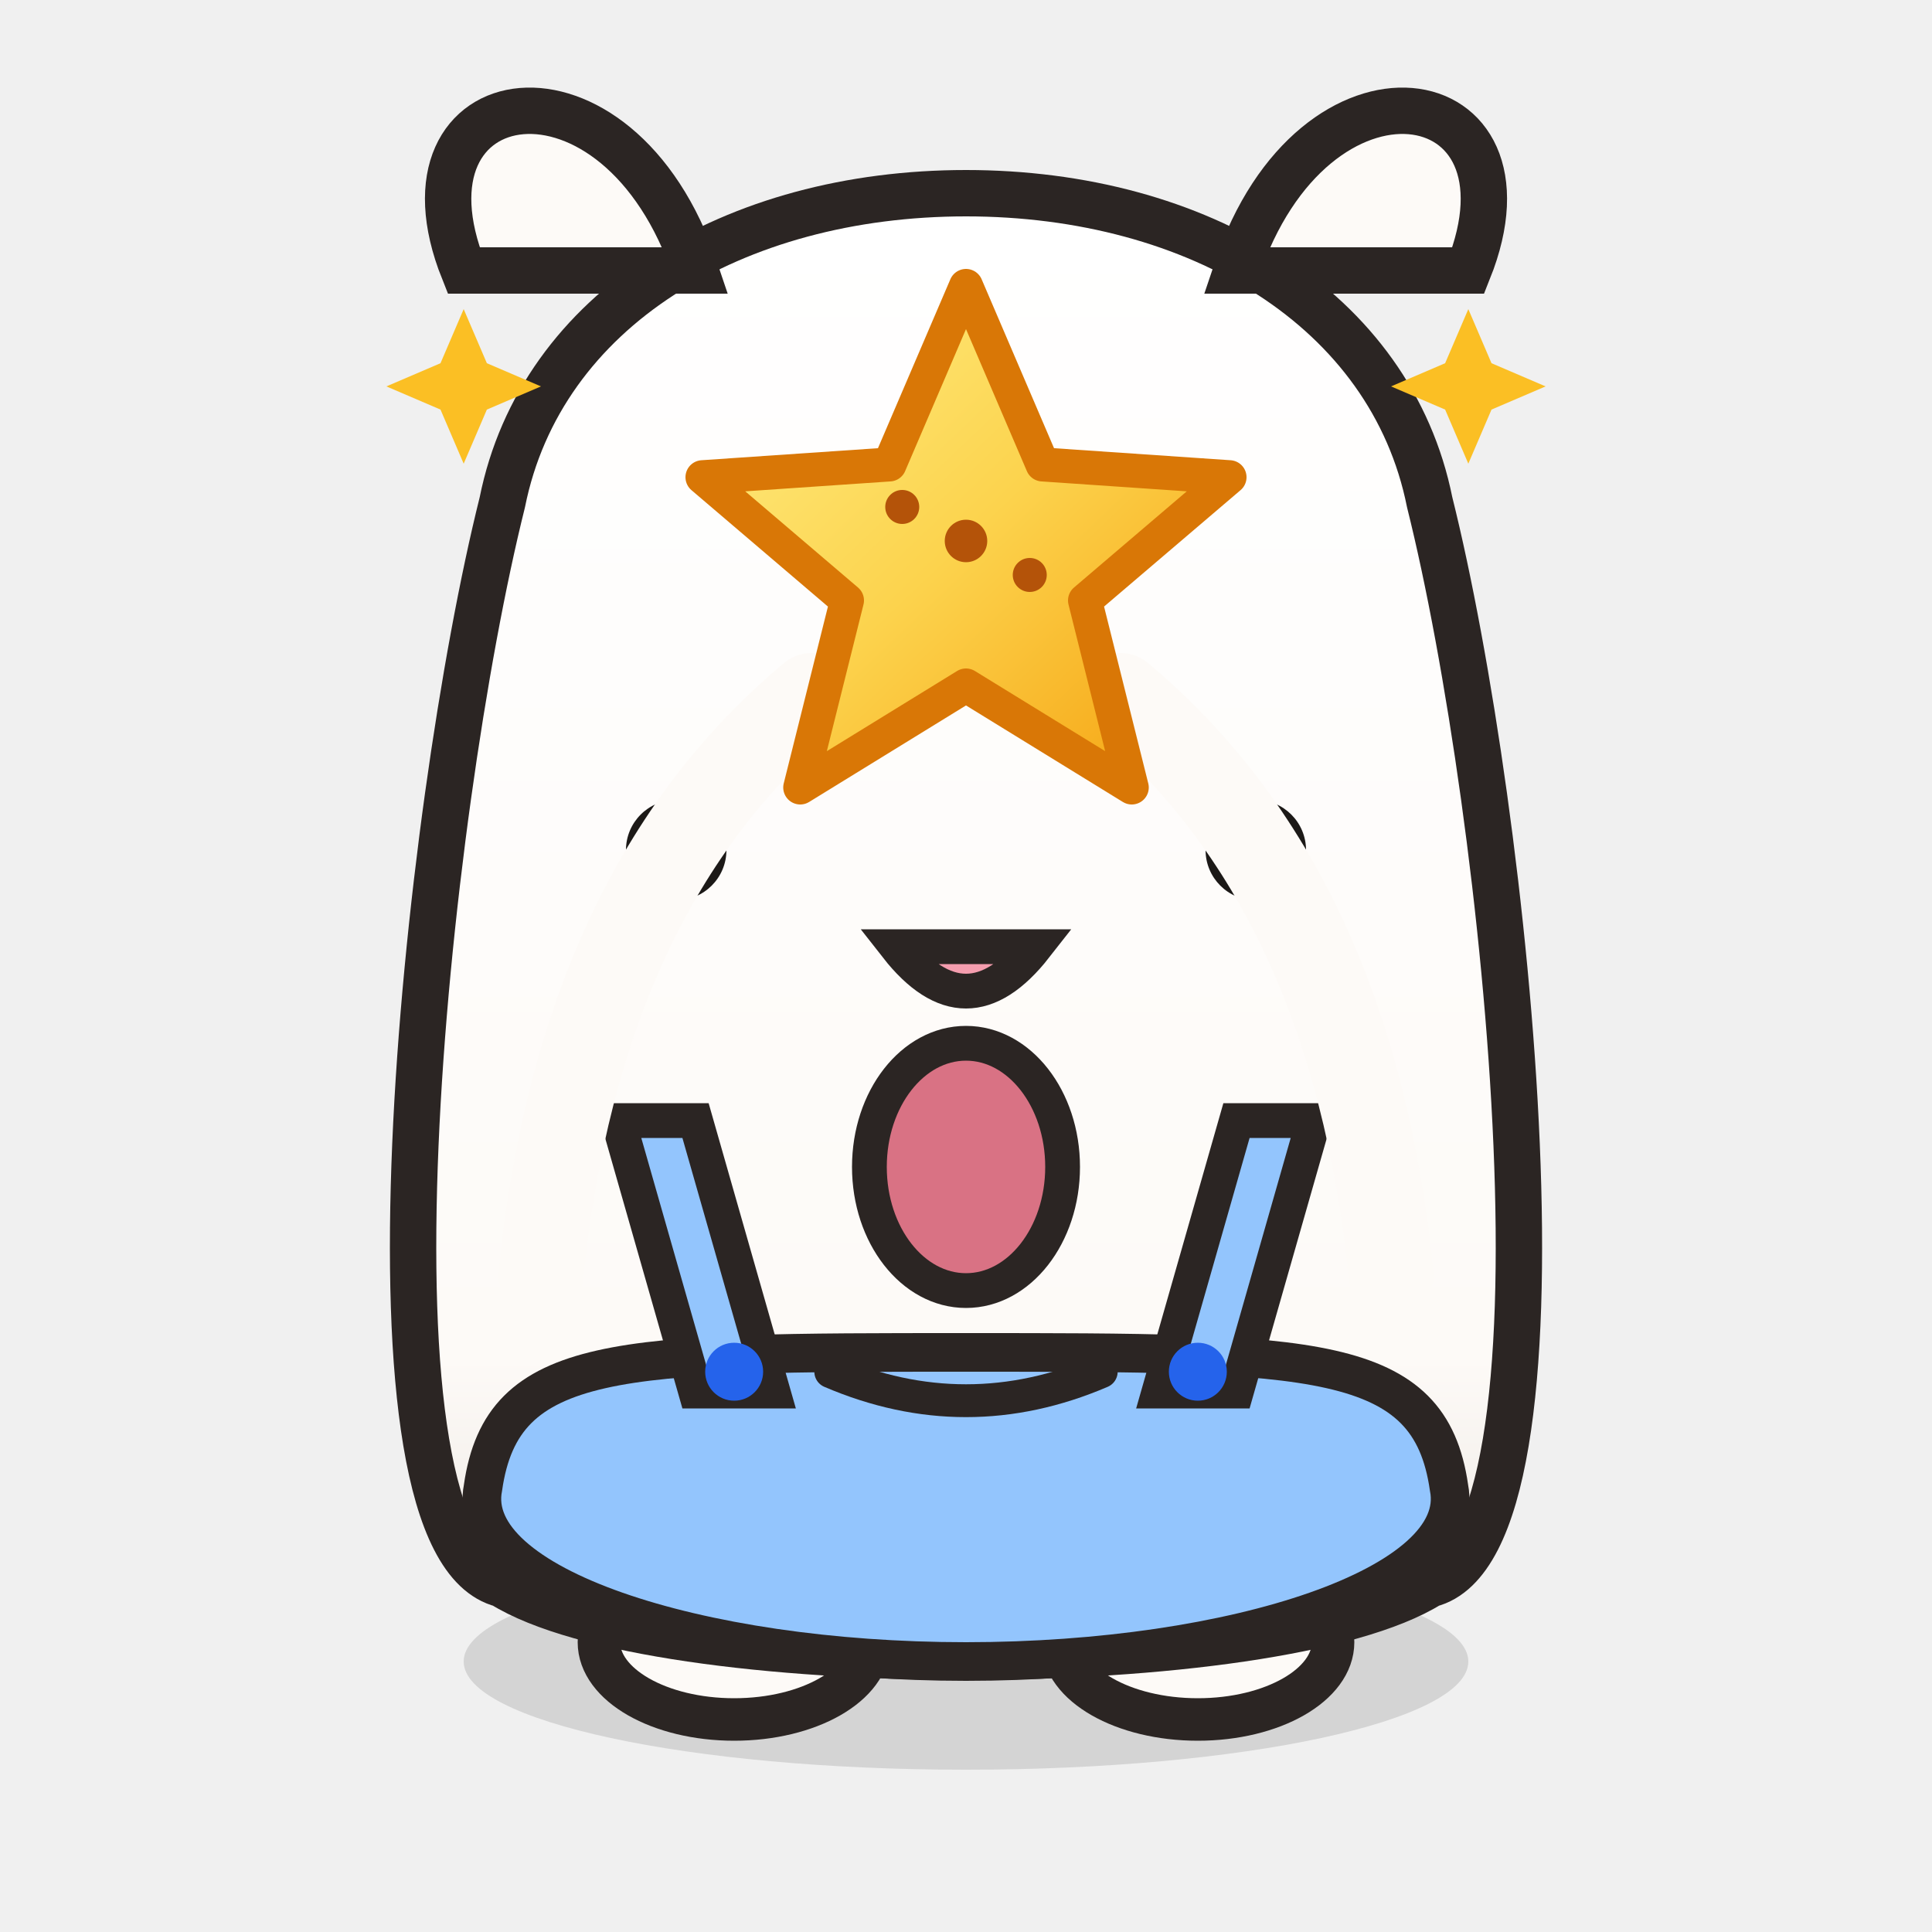
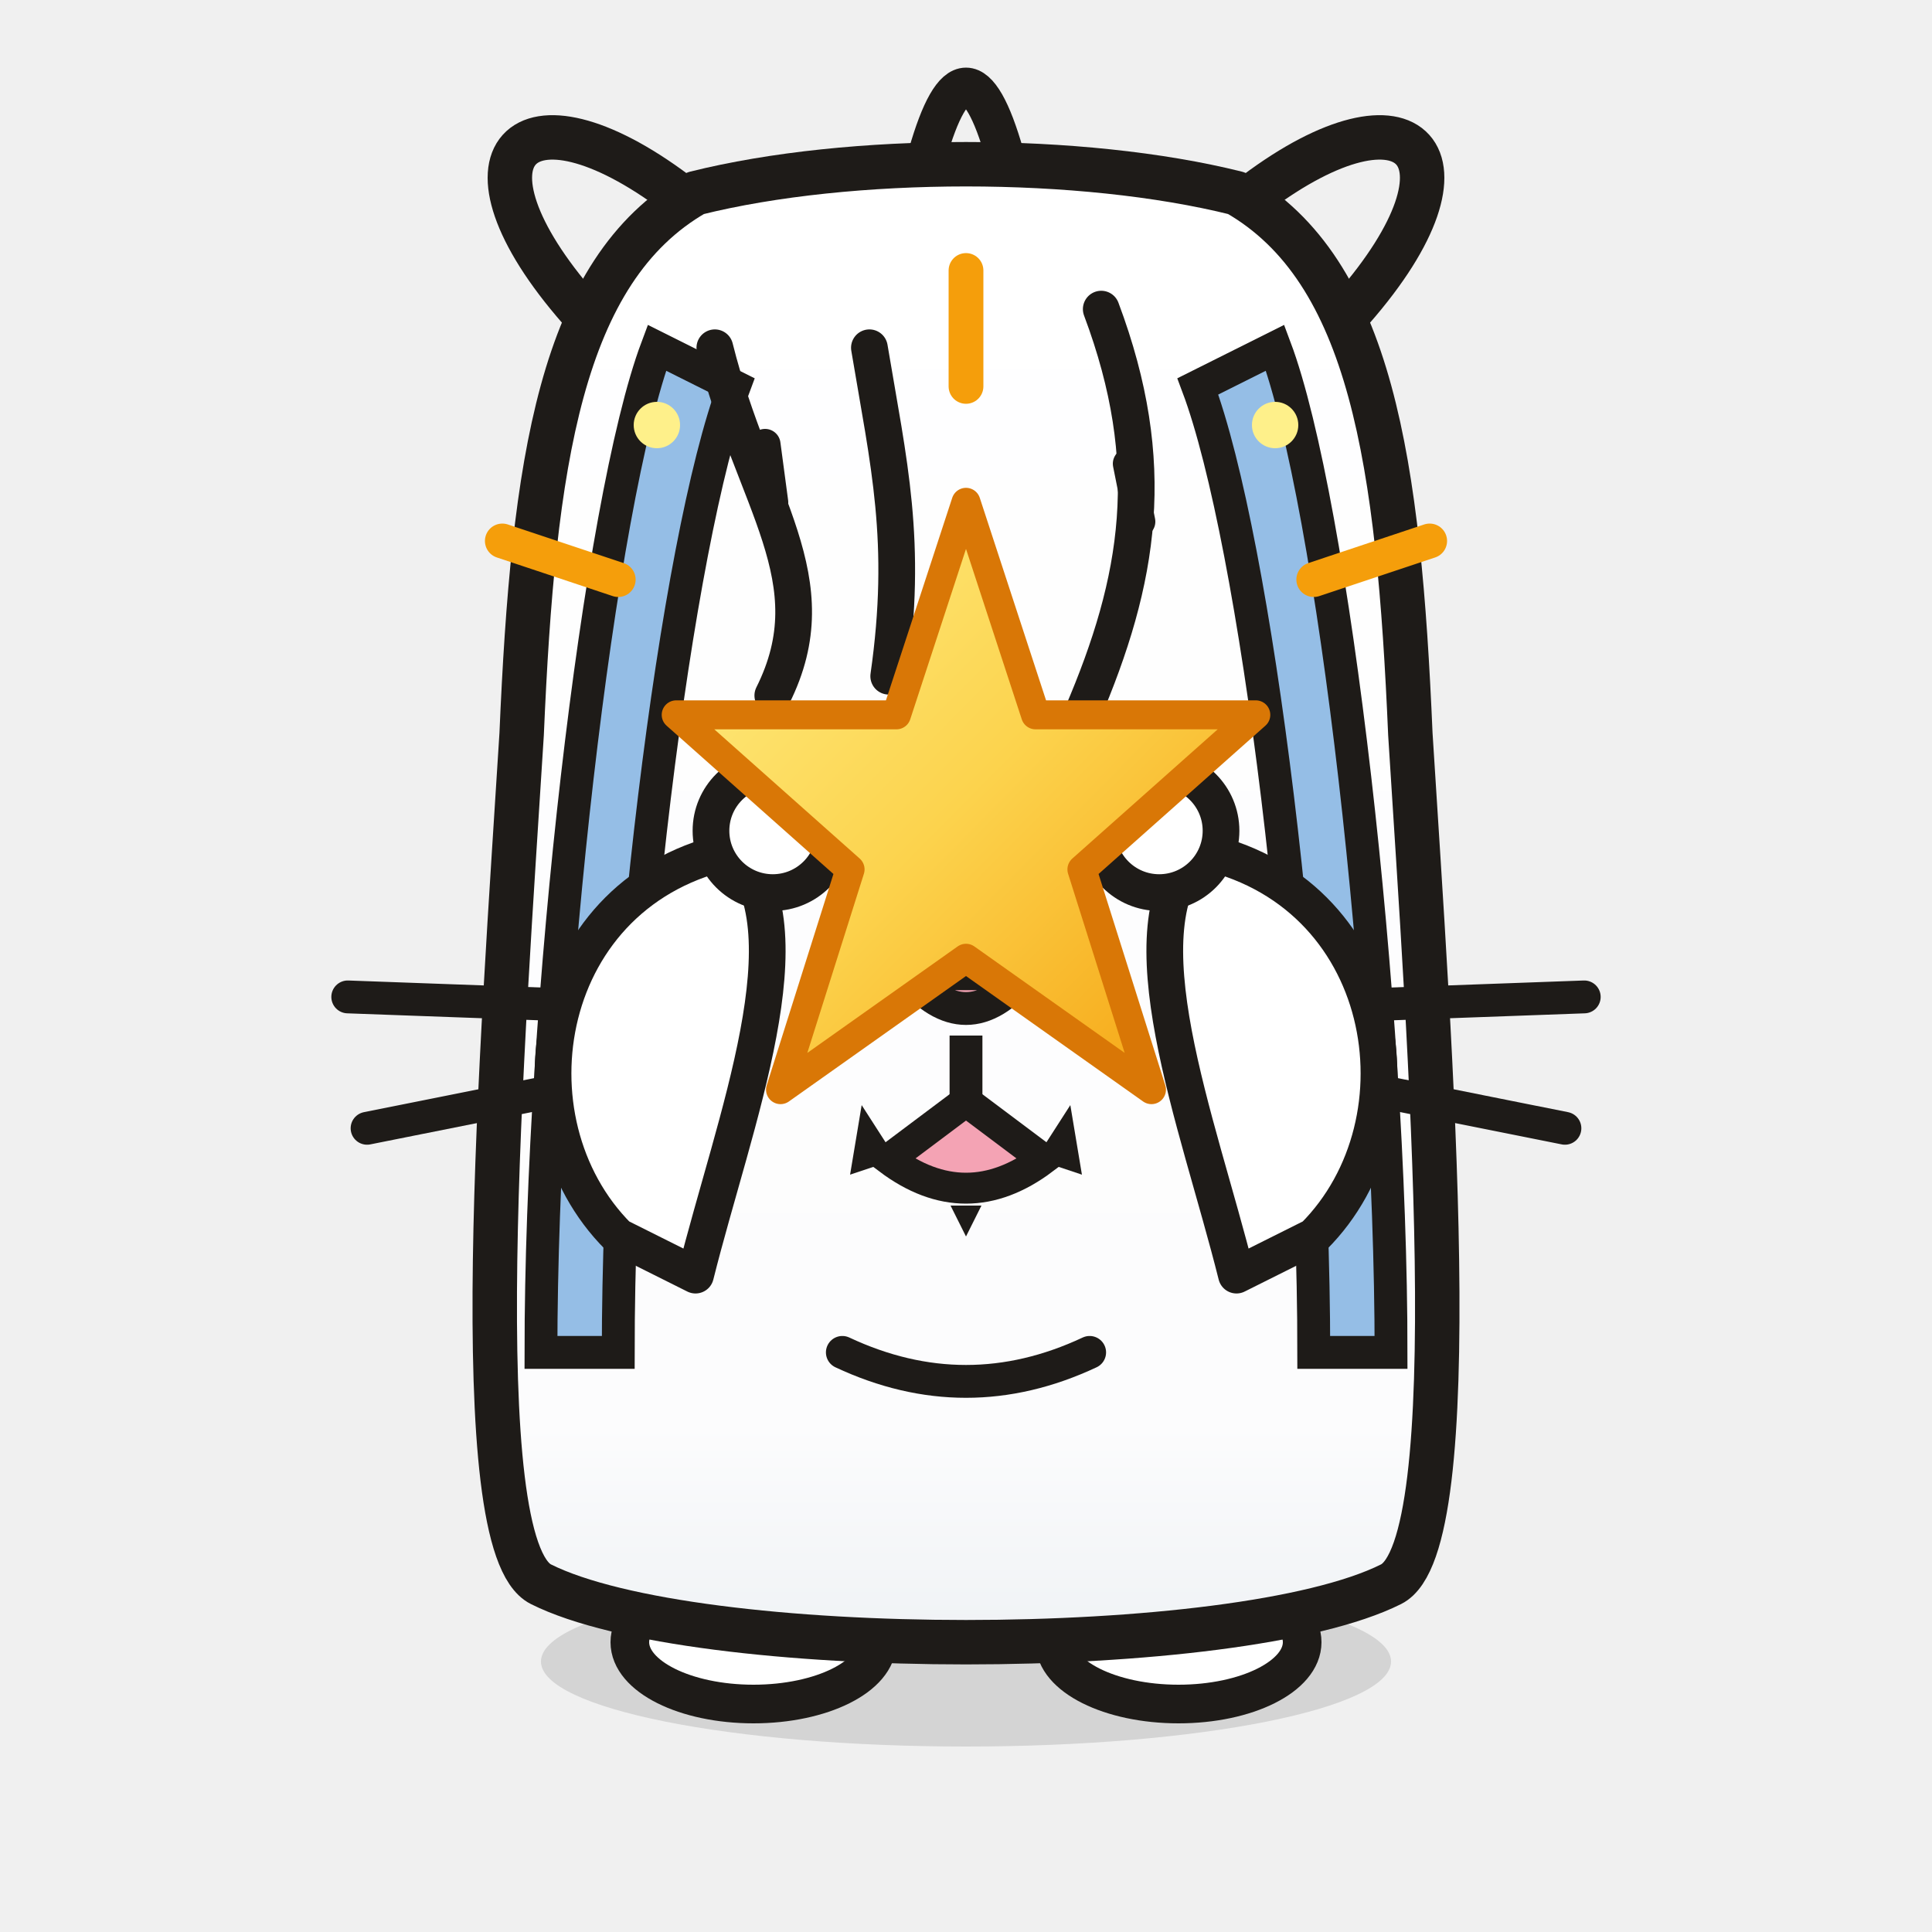
<svg xmlns="http://www.w3.org/2000/svg" viewBox="-25 -25 50 50">
  <defs>
-     <linearGradient id="body-grad" x1="0" y1="0" x2="0" y2="1">
+     <linearGradient id="fur-grad" x1="0" y1="0" x2="0" y2="1">
      <stop offset="0%" stop-color="#FFFFFF" />
-       <stop offset="80%" stop-color="#FDFAF7" />
-       <stop offset="100%" stop-color="#ECE7E1" />
+       <stop offset="85%" stop-color="#FCFCFD" />
+       <stop offset="100%" stop-color="#EFF2F5" />
    </linearGradient>
-     <linearGradient id="star-cookie-grad" x1="0" y1="0" x2="1" y2="1">
+     <linearGradient id="star-grad" x1="0" y1="0" x2="1" y2="1">
      <stop offset="0%" stop-color="#FEF08A" />
      <stop offset="50%" stop-color="#FCD34D" />
      <stop offset="100%" stop-color="#F59E0B" />
    </linearGradient>
  </defs>
  <style>
-     #shadow-jump {
-       animation: shadow-contract 1.8s ease-in-out infinite;
+     #body-notify {
+       animation: jump-shock 1.6s cubic-bezier(0.28, 0.84, 0.42, 1) infinite;
      transform-origin: 0px 18px;
    }
-     #body-notify {
-       animation: shock-bounce 1.8s ease-in-out infinite;
+     #shadow-notify {
+       animation: shadow-shock 1.6s cubic-bezier(0.28, 0.84, 0.42, 1) infinite;
      transform-origin: 0px 18px;
    }
-     #cookie-hands {
-       animation: hold-cookie-cheer 1.8s ease-in-out infinite;
-       transform-origin: 0px -10px;
+     #star-prop {
+       animation: star-swing 0.8s ease-in-out infinite alternate;
+       transform-origin: 0px -7px;
    }
-     #sparkle-1 {
-       animation: star-twinkle 1.2s ease-in-out infinite;
+     #star-sparks {
+       animation: sparks-pulse 0.8s ease-in-out infinite alternate;
    }
-     #sparkle-2 {
-       animation: star-twinkle 1.2s ease-in-out 0.6s infinite;
+     #ears-perk {
+       animation: ears-alert 0.8s ease-in-out infinite alternate;
+       transform-origin: 0px -20px;
    }
-     @keyframes shock-bounce {
-       0%, 100% { transform: translateY(0) scale(1, 1); }
-       15% { transform: translateY(-5.5px) scale(0.96, 1.05); }
-       30% { transform: translateY(0.5px) scale(1.08, 0.92); }
-       45%, 85% { transform: translateY(0) scale(1, 1); }
+ 
+     @keyframes jump-shock {
+       0%, 100% { transform: translateY(0px) scale(1, 1); }
+       15% { transform: translateY(1.2px) scale(1.06, 0.94); }
+       35% { transform: translateY(-4.5px) scale(0.95, 1.05); }
+       55% { transform: translateY(0px) scale(1.08, 0.92); }
+       70% { transform: translateY(-1.2px) scale(0.98, 1.02); }
+       85% { transform: translateY(0px) scale(1, 1); }
    }
-     @keyframes shadow-contract {
-       0%, 100% { transform: scale(1, 1); opacity: 0.12; }
-       15% { transform: scale(0.65, 0.65); opacity: 0.05; }
-       30% { transform: scale(1.15, 1.15); opacity: 0.16; }
-       45%, 85% { transform: scale(1, 1); opacity: 0.12; }
+     @keyframes shadow-shock {
+       0%, 100% { transform: scale(1); opacity: 0.9; }
+       15% { transform: scale(1.08); opacity: 1; }
+       35% { transform: scale(0.68); opacity: 0.45; }
+       55% { transform: scale(1.16); opacity: 1; }
+       70% { transform: scale(0.92); opacity: 0.75; }
+       85% { transform: scale(1); opacity: 0.9; }
    }
-     @keyframes hold-cookie-cheer {
-       0%, 35%, 100% { transform: translateY(12px) scale(0); opacity: 0; }
-       42% { transform: translateY(0) scale(1.1); opacity: 1; }
-       48%, 85% { transform: translateY(0) rotate(6deg) scale(1); opacity: 1; }
-       65% { transform: translateY(0) rotate(-6deg) scale(1); opacity: 1; }
-       92% { transform: translateY(6px) scale(0.4); opacity: 0; }
+     @keyframes star-swing {
+       0% { transform: rotate(-14deg) scale(1); }
+       100% { transform: rotate(14deg) scale(1.1); }
    }
-     @keyframes star-twinkle {
-       0%, 100% { opacity: 0.2; transform: scale(0.7); }
-       50% { opacity: 1; transform: scale(1.2); }
+     @keyframes sparks-pulse {
+       0% { opacity: 0.3; transform: scale(0.85); }
+       100% { opacity: 1; transform: scale(1.15); }
+     }
+     @keyframes ears-alert {
+       0% { transform: scaleY(1); }
+       100% { transform: scaleY(1.12); }
    }
  </style>
-   <g id="shadow-jump">
-     <ellipse cx="0" cy="18" rx="13" ry="2.8" fill="rgba(0,0,0,0.12)" />
+   <g id="shadow-notify">
+     <ellipse cx="0" cy="18" rx="11" ry="2.2" fill="rgba(0,0,0,0.12)" />
  </g>
  <g id="body-notify">
    <g id="feet">
-       <ellipse cx="-6" cy="17.5" rx="3.5" ry="2" fill="#FDFAF7" stroke="#2B2523" stroke-width="1.1" />
-       <ellipse cx="6" cy="17.5" rx="3.5" ry="2" fill="#FDFAF7" stroke="#2B2523" stroke-width="1.1" />
+       <ellipse cx="-5.5" cy="17.5" rx="3.2" ry="1.6" fill="#FFFFFF" stroke="#1E1B18" stroke-width="1.0" />
+       <ellipse cx="5.5" cy="17.5" rx="3.2" ry="1.6" fill="#FFFFFF" stroke="#1E1B18" stroke-width="1.0" />
    </g>
-     <path d="M -12,16 C -16,15 -14,-4 -12,-12 C -11,-17 -6,-20 0,-20 C 6,-20 11,-17 12,-12 C 14,-4 16,15 12,16 C 8,18.5 -8,18.5 -12,16 Z" fill="url(#body-grad)" stroke="#2B2523" stroke-width="1.2" stroke-linejoin="round" />
-     <g id="overalls">
-       <path d="M -12.5,13.5 C -13,16 -7,18 0,18 C 7,18 13,16 12.5,13.5 C 12,10 9,10 0,10 C -9,10 -12,10 -12.5,13.5 Z" fill="#93C5FD" stroke="#2B2523" stroke-width="1.0" />
-       <path d="M -9,4 L -7,11 L -5,11 L -7,4 Z" fill="#93C5FD" stroke="#2B2523" stroke-width="0.9" />
-       <circle cx="-6" cy="10.5" r="0.75" fill="#2563EB" />
-       <path d="M 9,4 L 7,11 L 5,11 L 7,4 Z" fill="#93C5FD" stroke="#2B2523" stroke-width="0.9" />
-       <circle cx="6" cy="10.5" r="0.75" fill="#2563EB" />
+     <path d="       M -11,16       C -13,15 -12,2 -11.5,-6       C -11.2,-13 -10.5,-18 -7,-20       C -3,-21 3,-21 7,-20       C 10.5,-18 11.2,-13 11.5,-6       C 12,2 13,15 11,16       C 7,18 -7,18 -11,16 Z" fill="url(#fur-grad)" stroke="#1E1B18" stroke-width="1.15" stroke-linejoin="round" />
+     <g id="straps">
+       <path d="M -11,10 C -11,1 -9.5,-12 -8,-16 L -6,-15 C -7.5,-11 -9,1 -9,10 Z" fill="#95BEE6" stroke="#1E1B18" stroke-width="0.85" />
+       <path d="M 11,10 C 11,1 9.5,-12 8,-16 L 6,-15 C 7.5,-11 9,1 9,10 Z" fill="#95BEE6" stroke="#1E1B18" stroke-width="0.85" />
    </g>
-     <g id="ears-alert">
-       <path d="M -13,-18 C -15,-23 -9,-24 -7,-18 Z" fill="#FDFAF7" stroke="#2B2523" stroke-width="1.2" />
-       <path d="M 13,-18 C 15,-23 9,-24 7,-18 Z" fill="#FDFAF7" stroke="#2B2523" stroke-width="1.2" />
+     <g id="ears-perk">
+       <path d="M -10,-17 C -13.5,-21 -11.5,-23 -7.5,-20" fill="none" stroke="#1E1B18" stroke-width="1.15" stroke-linecap="round" />
+       <path d="M 10,-17 C 13.5,-21 11.5,-23 7.5,-20" fill="none" stroke="#1E1B18" stroke-width="1.15" stroke-linecap="round" />
+       <path d="M -1,-21 Q 0,-24.5 1,-21" fill="none" stroke="#1E1B18" stroke-width="1.0" stroke-linecap="round" />
    </g>
-     <circle cx="-7.5" cy="-3" r="1.3" fill="#1C1917" />
-     <circle cx="-7.8" cy="-3.3" r="0.4" fill="#FFFFFF" />
-     <circle cx="7.5" cy="-3" r="1.3" fill="#1C1917" />
-     <circle cx="7.2" cy="-3.3" r="0.4" fill="#FFFFFF" />
-     <g id="face-notify">
-       <path d="M -1.8,-0.5 L 1.8,-0.5 Q 0,1.8 -1.8,-0.5 Z" fill="#F49DAE" stroke="#2B2523" stroke-width="0.9" />
-       <ellipse cx="0" cy="5.2" rx="2.5" ry="3.2" fill="#D97284" stroke="#2B2523" stroke-width="0.9" />
-       <path d="M -3.5,10.5 Q 0,12 3.5,10.5" fill="none" stroke="#2B2523" stroke-width="0.85" stroke-linecap="round" />
+     <g id="forehead-bangs">
+       <path d="M -6.5,-16 C -5.5,-12 -3.5,-10 -5,-7" fill="none" stroke="#1E1B18" stroke-width="0.95" stroke-linecap="round" />
+       <path d="M -2.5,-16 C -2,-13 -1.5,-11 -2,-7.5" fill="none" stroke="#1E1B18" stroke-width="0.95" stroke-linecap="round" />
+       <path d="M 3.5,-17 C 5,-13 4.5,-10 3,-6.5" fill="none" stroke="#1E1B18" stroke-width="0.95" stroke-linecap="round" />
+       <line x1="-5.2" y1="-13.5" x2="-5" y2="-12" stroke="#1E1B18" stroke-width="0.8" stroke-linecap="round" />
+       <line x1="4.2" y1="-13" x2="4.5" y2="-11.5" stroke="#1E1B18" stroke-width="0.8" stroke-linecap="round" />
    </g>
-     <g id="cookie-hands">
-       <path d="M -11,8 Q -10,-2 -4,-7" fill="none" stroke="#FDFAF7" stroke-width="2.2" stroke-linecap="round" />
-       <path d="M 11,8 Q 10,-2 4,-7" fill="none" stroke="#FDFAF7" stroke-width="2.2" stroke-linecap="round" />
-       <circle cx="-4" cy="-7.5" rx="1.5" ry="1.5" fill="#FDFAF7" stroke="#2B2523" stroke-width="0.8" />
-       <circle cx="4" cy="-7.5" rx="1.5" ry="1.5" fill="#FDFAF7" stroke="#2B2523" stroke-width="0.8" />
-       <g id="star-cookie" transform="translate(0, -11) scale(1.1)">
-         <polygon points="0,-6 1.8,-1.8 6.2,-1.5 2.8,1.4 3.9,5.8 0,3.4 -3.9,5.8 -2.8,1.4 -6.2,-1.5 -1.8,-1.8" fill="url(#star-cookie-grad)" stroke="#D97706" stroke-width="0.8" stroke-linejoin="round" />
-         <circle cx="0" cy="0" r="0.5" fill="#B45309" />
-         <circle cx="-1.5" cy="-0.8" r="0.4" fill="#B45309" />
-         <circle cx="1.5" cy="0.8" r="0.4" fill="#B45309" />
+     <circle cx="-7.5" cy="-0.5" r="0.9" fill="#1E1B18" />
+     <circle cx="7.5" cy="-0.5" r="0.9" fill="#1E1B18" />
+     <g id="face-features">
+       <line x1="-10.5" y1="1" x2="-16" y2="0.8" stroke="#1E1B18" stroke-width="0.85" stroke-linecap="round" />
+       <line x1="-10.5" y1="3.2" x2="-15.5" y2="4.2" stroke="#1E1B18" stroke-width="0.85" stroke-linecap="round" />
+       <line x1="10.5" y1="1" x2="16" y2="0.8" stroke="#1E1B18" stroke-width="0.85" stroke-linecap="round" />
+       <line x1="10.5" y1="3.2" x2="15.5" y2="4.2" stroke="#1E1B18" stroke-width="0.85" stroke-linecap="round" />
+       <path d="M -1.5,0.2 L 1.5,0.2 Q 0,2.0 -1.5,0.2 Z" fill="#F4A3B4" stroke="#1E1B18" stroke-width="0.85" />
+       <line x1="0" y1="1.8" x2="0" y2="3.8" stroke="#1E1B18" stroke-width="0.85" />
+       <g id="mouth-totem">
+         <path d="M -2.0,5.0 L 0,3.5 L 2.0,5.0 Q 0,6.5 -2.0,5.0 Z" fill="#F4A3B4" stroke="#1E1B18" stroke-width="0.8" />
+         <polygon points="-2.7,3.6 -1.8,5.0 -3.0,5.4" fill="#1E1B18" />
+         <polygon points="2.7,3.6 1.8,5.0 3.0,5.4" fill="#1E1B18" />
+         <polygon points="-0.4,6.2 0.4,6.2 0,7.0" fill="#1E1B18" />
      </g>
+       <path d="M -3.2,10.0 Q 0,11.5 3.2,10.0" fill="none" stroke="#1E1B18" stroke-width="0.85" stroke-linecap="round" />
    </g>
-     <g id="sparkle-1" transform="translate(-13, -15)">
-       <polygon points="0,-2 0.6,-0.6 2,0 0.6,0.6 0,2 -0.6,0.6 -2,0 -0.6,-0.6" fill="#FBBF24" />
+     <g id="arms-raised">
+       <path d="M -9,7 C -12,4 -11,-2 -6,-3 C -4,-1 -6,4 -7,8 Z" fill="#FFFFFF" stroke="#1E1B18" stroke-width="0.95" stroke-linejoin="round" />
+       <circle cx="-5" cy="-3.5" r="1.6" fill="#FFFFFF" stroke="#1E1B18" stroke-width="0.95" />
+       <path d="M 9,7 C 12,4 11,-2 6,-3 C 4,-1 6,4 7,8 Z" fill="#FFFFFF" stroke="#1E1B18" stroke-width="0.95" stroke-linejoin="round" />
+       <circle cx="5" cy="-3.5" r="1.6" fill="#FFFFFF" stroke="#1E1B18" stroke-width="0.95" />
    </g>
-     <g id="sparkle-2" transform="translate(13, -15)">
-       <polygon points="0,-2 0.6,-0.6 2,0 0.6,0.6 0,2 -0.6,0.6 -2,0 -0.6,-0.6" fill="#FBBF24" />
+     <g id="star-prop">
+       <polygon points="0,-12 1.8,-6.5 7.5,-6.5 3.0,-2.5 4.8,3.2 0,-0.2 -4.8,3.2 -3.0,-2.5 -7.5,-6.5 -1.8,-6.5" fill="url(#star-grad)" stroke="#D97706" stroke-width="0.75" stroke-linejoin="round" />
+     </g>
+     <g id="star-sparks">
+       <path d="M -9,-10 L -12,-11 M 9,-10 L 12,-11 M 0,-15 L 0,-18" stroke="#F59E0B" stroke-width="0.9" stroke-linecap="round" />
+       <circle cx="-8" cy="-14" r="0.6" fill="#FEF08A" />
+       <circle cx="8" cy="-14" r="0.6" fill="#FEF08A" />
    </g>
  </g>
</svg>
